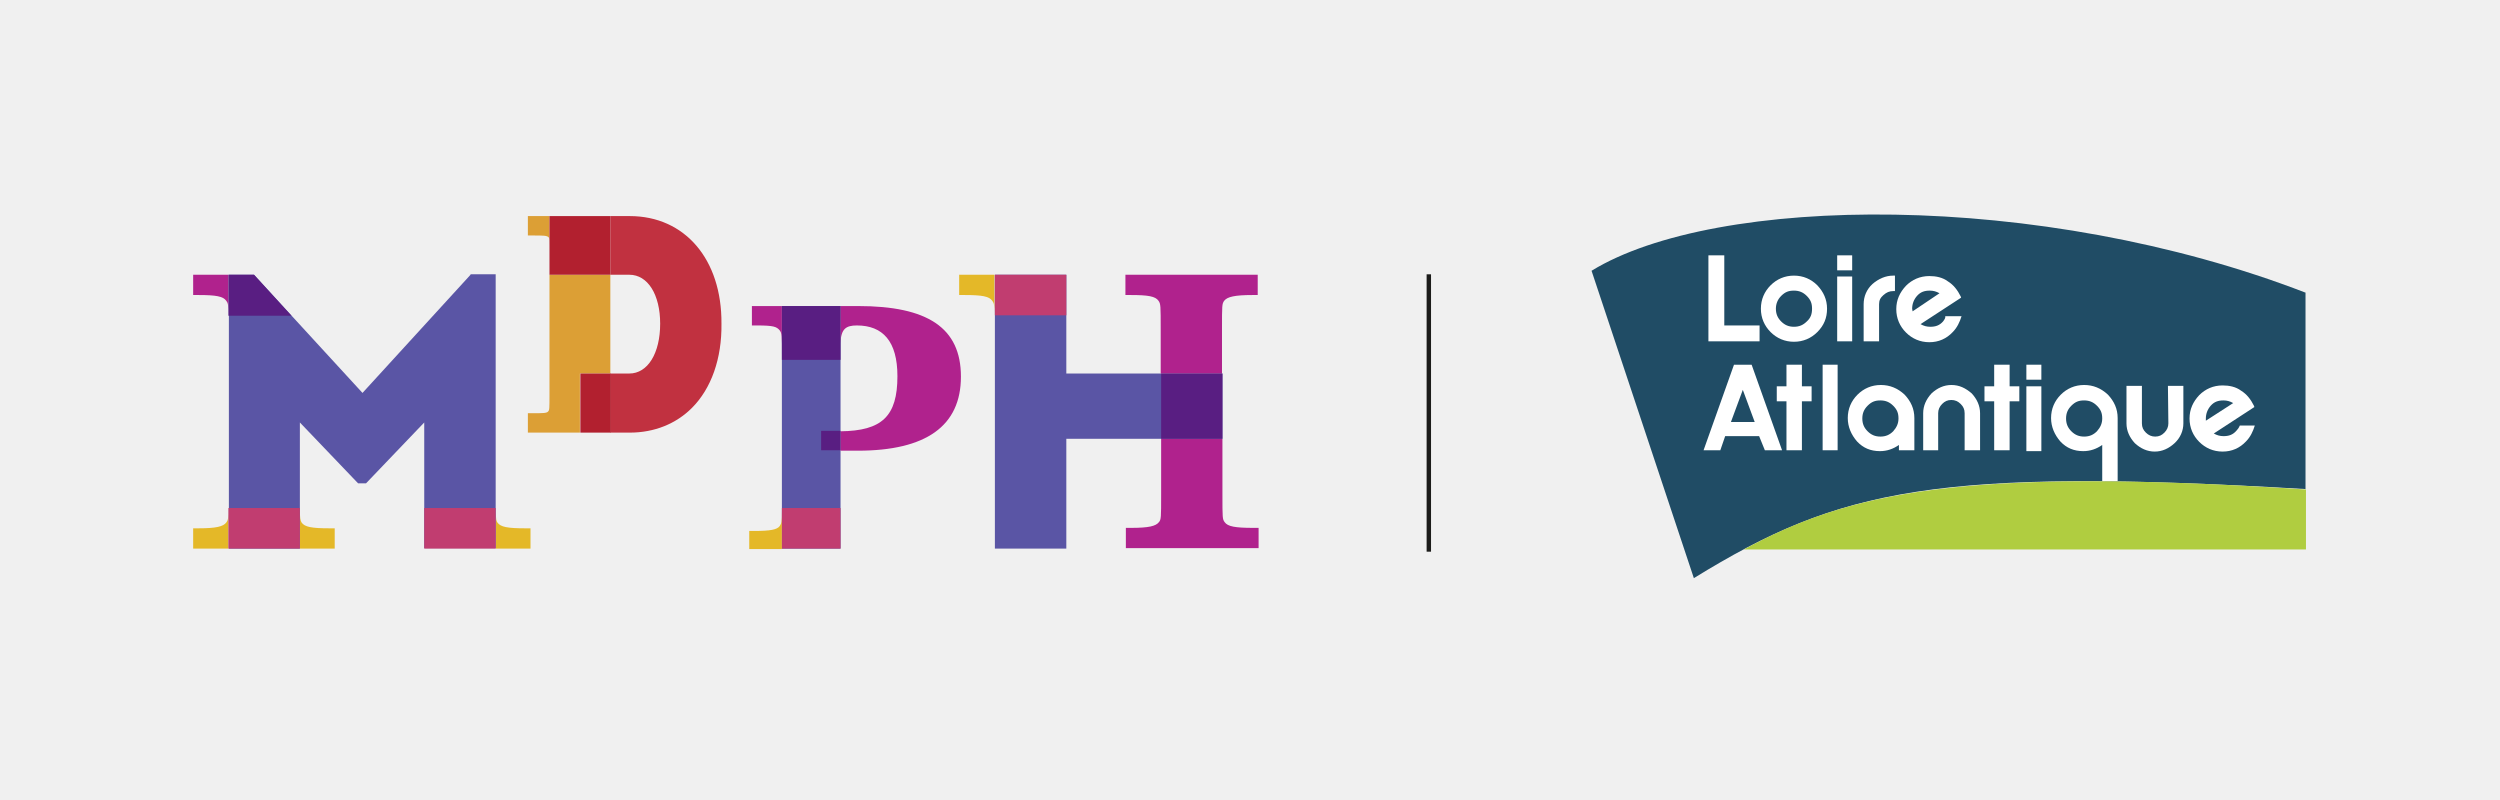
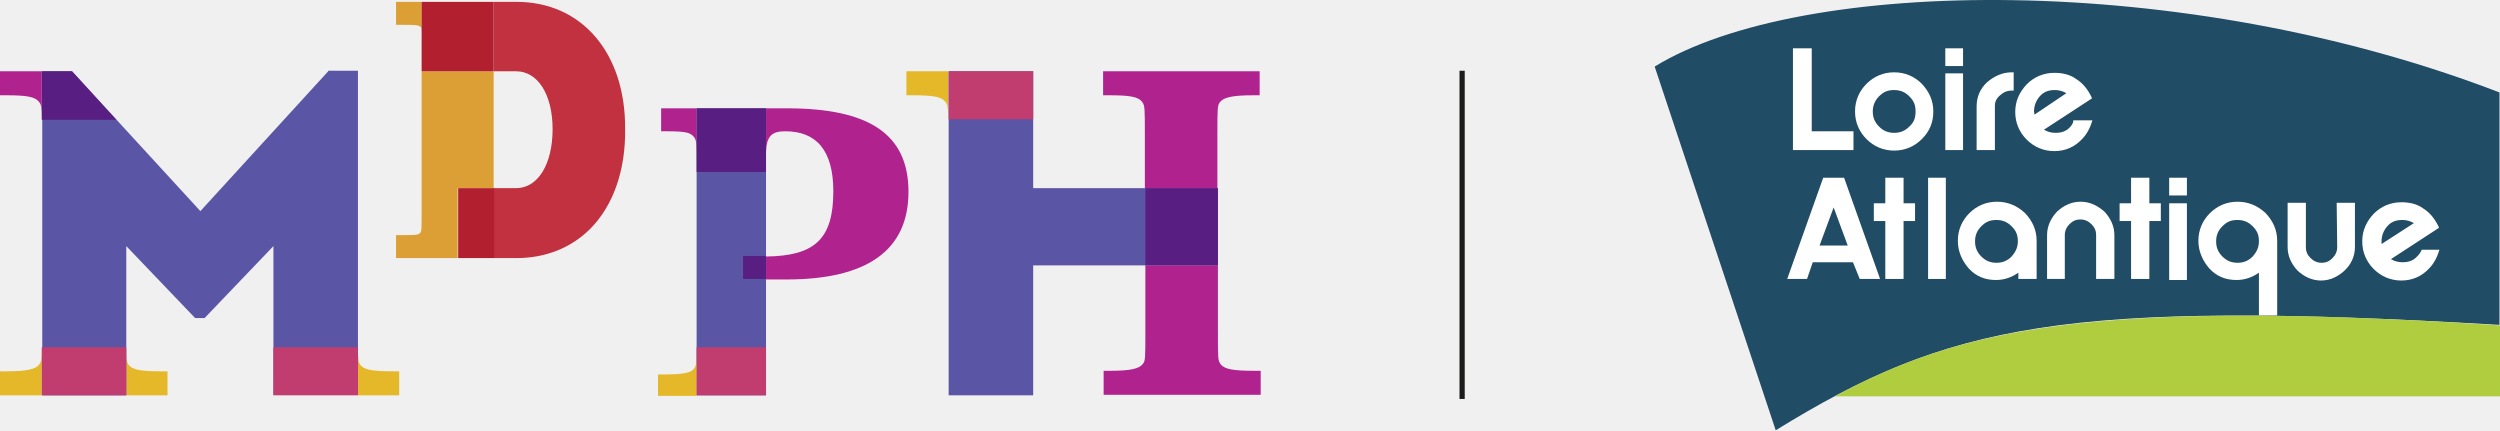
- <svg xmlns="http://www.w3.org/2000/svg" version="1.1" id="Logo_x5F_Def" x="0px" y="0px" viewBox="0 0 566.9 181.2" style="enable-background:new 0 0 566.9 181.2;" xml:space="preserve">
-   <style type="text/css">
+ <svg xmlns="http://www.w3.org/2000/svg" version="1.1" id="Logo_x5F_Def" x="0px" y="0px" viewBox="0 0 479.1 82.458" xml:space="preserve" width="479.1" height="82.458">
+   <defs id="defs230">
+     <clipPath clipPathUnits="userSpaceOnUse" id="clipPath1084">
+       <rect style="opacity:0.39;fill:#ff0000" id="rect1086" width="480.641" height="86.761" x="42.997" y="46.836" />
+     </clipPath>
+     <clipPath clipPathUnits="userSpaceOnUse" id="clipPath1088">
+       <rect style="opacity:0.39;fill:#ff0000" id="rect1090" width="480.641" height="86.761" x="42.997" y="46.836" />
+     </clipPath>
+     <clipPath clipPathUnits="userSpaceOnUse" id="clipPath1092">
+       <rect style="opacity:0.39;fill:#ff0000" id="rect1094" width="480.641" height="86.761" x="42.997" y="46.836" />
+     </clipPath>
+   </defs>
+   <style type="text/css" id="style117">
	.st0{fill:#204C65;}
	.st1{fill:#FFFFFF;}
	.st2{fill:#B0CD40;}
	.st3{fill:#1C1C1A;}
	.st4{fill:#E4B828;}
	.st5{fill:#5A55A5;}
	.st6{fill:#B0228D;}
	.st7{fill:#57278D;}
	.st8{fill:#DC9F35;}
	.st9{fill:#C13140;}
	.st10{fill:#591E82;}
	.st11{fill:#C13D70;}
	.st12{fill:#B2202F;}
</style>
-   <g>
-     <path class="st0" d="M522.9,66.4c-60.6-23.4-134-22.2-162-5l23.2,69.7c33.1-20.4,55.3-25.1,138.7-20.2V66.4z" />
-     <g>
-       <path class="st1" d="M409.7,72.9c-0.8,0.8-1.7,1.2-2.9,1.2s-2.1-0.4-2.9-1.2c-0.8-0.8-1.2-1.7-1.2-2.9c0-1.1,0.4-2.1,1.2-2.9    c0.9-0.9,1.7-1.2,2.9-1.2s2.1,0.4,2.9,1.2c0.9,0.9,1.2,1.7,1.2,2.9C410.9,71.2,410.6,72.1,409.7,72.9 M406.8,62.5    c-2.1,0-3.9,0.8-5.3,2.2c-1.4,1.4-2.2,3.2-2.2,5.3s0.8,3.9,2.2,5.3c1.4,1.4,3.2,2.2,5.3,2.2s3.9-0.8,5.3-2.2    c1.5-1.5,2.2-3.2,2.2-5.3s-0.8-3.8-2.2-5.3C410.7,63.3,408.9,62.5,406.8,62.5" />
+   <g id="g167" clip-path="url(#clipPath1092)" transform="translate(-43.8,-48.64155)">
+     <path class="st0" d="m 522.9,66.4 c -60.6,-23.4 -134,-22.2 -162,-5 l 23.2,69.7 C 417.2,110.7 439.4,106 522.8,110.9 V 66.4 Z" id="path119" />
+     <g id="g123">
+       <path class="st1" d="m 409.7,72.9 c -0.8,0.8 -1.7,1.2 -2.9,1.2 -1.2,0 -2.1,-0.4 -2.9,-1.2 -0.8,-0.8 -1.2,-1.7 -1.2,-2.9 0,-1.1 0.4,-2.1 1.2,-2.9 0.9,-0.9 1.7,-1.2 2.9,-1.2 1.2,0 2.1,0.4 2.9,1.2 0.9,0.9 1.2,1.7 1.2,2.9 0,1.2 -0.3,2.1 -1.2,2.9 m -2.9,-10.4 c -2.1,0 -3.9,0.8 -5.3,2.2 -1.4,1.4 -2.2,3.2 -2.2,5.3 0,2.1 0.8,3.9 2.2,5.3 1.4,1.4 3.2,2.2 5.3,2.2 2.1,0 3.9,-0.8 5.3,-2.2 1.5,-1.5 2.2,-3.2 2.2,-5.3 0,-2.1 -0.8,-3.8 -2.2,-5.3 -1.4,-1.4 -3.2,-2.2 -5.3,-2.2" id="path121" />
    </g>
-     <rect x="416.6" y="62.7" class="st1" width="3.4" height="14.7" />
-     <rect x="416.6" y="57.9" class="st1" width="3.4" height="3.4" />
-     <g>
-       <g>
-         <path class="st1" d="M424.6,64.4c-1.3,1.2-2,2.8-2,4.6v8.4h3.5V69c0-0.9,0.3-1.5,1-2.1s1.3-0.9,2.3-0.9h0.3v-3.5h-0.4     C427.6,62.5,426,63.2,424.6,64.4" />
+     <rect x="416.6" y="62.7" class="st1" width="3.4" height="14.7" id="rect125" />
+     <rect x="416.6" y="57.9" class="st1" width="3.4" height="3.4" id="rect127" />
+     <g id="g133">
+       <g id="g131">
+         <path class="st1" d="m 424.6,64.4 c -1.3,1.2 -2,2.8 -2,4.6 v 8.4 h 3.5 V 69 c 0,-0.9 0.3,-1.5 1,-2.1 0.7,-0.6 1.3,-0.9 2.3,-0.9 h 0.3 v -3.5 h -0.4 c -1.7,0 -3.3,0.7 -4.7,1.9" id="path129" />
      </g>
    </g>
-     <polygon class="st1" points="408.6,82.7 405.1,82.7 405.1,87.6 402.9,87.6 402.9,91 405.1,91 405.1,102.1 408.6,102.1 408.6,91    410.8,91 410.8,87.6 408.6,87.6  " />
-     <rect x="413.3" y="82.7" class="st1" width="3.4" height="19.4" />
-     <g>
-       <path class="st1" d="M429.3,97.8c-0.8,0.8-1.7,1.2-2.9,1.2s-2.1-0.4-2.9-1.2c-0.8-0.8-1.2-1.7-1.2-2.9s0.4-2.1,1.2-2.9    c0.9-0.9,1.7-1.2,2.9-1.2s2.1,0.4,2.9,1.2c0.9,0.9,1.2,1.7,1.2,2.9C430.5,96,430.1,96.9,429.3,97.8 M426.5,87.3    c-2.1,0-3.9,0.8-5.3,2.2c-1.4,1.4-2.2,3.2-2.2,5.3c0,2,0.8,3.8,2.1,5.3c1.4,1.5,3.1,2.2,5.2,2.2c1.6,0,3-0.5,4.3-1.4v1.2h3.5v-7.3    c0-2.1-0.8-3.8-2.2-5.3C430.3,88,428.5,87.3,426.5,87.3" />
-       <path class="st1" d="M442.5,87.3c-1.7,0-3.2,0.7-4.5,1.9c-1.2,1.3-1.9,2.8-1.9,4.5v8.4h3.4v-8.4c0-0.8,0.3-1.5,0.9-2.1    s1.2-0.9,2.1-0.9c0.8,0,1.5,0.3,2.1,0.9c0.6,0.6,0.9,1.2,0.9,2.1v8.4h3.5v-8.4c0-1.7-0.7-3.2-1.9-4.5    C445.7,88,444.3,87.3,442.5,87.3" />
+     <polygon class="st1" points="405.1,87.6 402.9,87.6 402.9,91 405.1,91 405.1,102.1 408.6,102.1 408.6,91 410.8,91 410.8,87.6 408.6,87.6 408.6,82.7 405.1,82.7 " id="polygon135" />
+     <rect x="413.3" y="82.7" class="st1" width="3.4" height="19.4" id="rect137" />
+     <g id="g143">
+       <path class="st1" d="m 429.3,97.8 c -0.8,0.8 -1.7,1.2 -2.9,1.2 -1.2,0 -2.1,-0.4 -2.9,-1.2 -0.8,-0.8 -1.2,-1.7 -1.2,-2.9 0,-1.2 0.4,-2.1 1.2,-2.9 0.9,-0.9 1.7,-1.2 2.9,-1.2 1.2,0 2.1,0.4 2.9,1.2 0.9,0.9 1.2,1.7 1.2,2.9 0,1.1 -0.4,2 -1.2,2.9 m -2.8,-10.5 c -2.1,0 -3.9,0.8 -5.3,2.2 -1.4,1.4 -2.2,3.2 -2.2,5.3 0,2 0.8,3.8 2.1,5.3 1.4,1.5 3.1,2.2 5.2,2.2 1.6,0 3,-0.5 4.3,-1.4 v 1.2 h 3.5 v -7.3 c 0,-2.1 -0.8,-3.8 -2.2,-5.3 -1.6,-1.5 -3.4,-2.2 -5.4,-2.2" id="path139" />
+       <path class="st1" d="m 442.5,87.3 c -1.7,0 -3.2,0.7 -4.5,1.9 -1.2,1.3 -1.9,2.8 -1.9,4.5 v 8.4 h 3.4 v -8.4 c 0,-0.8 0.3,-1.5 0.9,-2.1 0.6,-0.6 1.2,-0.9 2.1,-0.9 0.8,0 1.5,0.3 2.1,0.9 0.6,0.6 0.9,1.2 0.9,2.1 v 8.4 h 3.5 v -8.4 c 0,-1.7 -0.7,-3.2 -1.9,-4.5 -1.4,-1.2 -2.8,-1.9 -4.6,-1.9" id="path141" />
    </g>
-     <polygon class="st1" points="455.7,82.7 452.2,82.7 452.2,87.6 450,87.6 450,91 452.2,91 452.2,102.1 455.7,102.1 455.7,91    457.9,91 457.9,87.6 455.7,87.6  " />
-     <rect x="459.5" y="87.6" class="st1" width="3.4" height="14.7" />
-     <rect x="459.5" y="82.7" class="st1" width="3.4" height="3.4" />
-     <g>
-       <path class="st1" d="M475.5,97.8c-0.8,0.8-1.7,1.2-2.9,1.2s-2.1-0.4-2.9-1.2c-0.8-0.8-1.2-1.7-1.2-2.9s0.4-2.1,1.2-2.9    c0.9-0.9,1.7-1.2,2.9-1.2s2.1,0.4,2.9,1.2c0.9,0.9,1.2,1.7,1.2,2.9C476.7,96,476.3,96.9,475.5,97.8 M472.6,87.3    c-2.1,0-3.9,0.8-5.3,2.2c-1.4,1.4-2.2,3.2-2.2,5.3c0,2,0.8,3.8,2.1,5.3c1.4,1.5,3.1,2.2,5.2,2.2c1.6,0,3-0.5,4.3-1.4v8.2h3.5V94.8    c0-2.1-0.8-3.8-2.2-5.3C476.4,88,474.6,87.3,472.6,87.3" />
-       <path class="st1" d="M491.7,96c0,0.8-0.3,1.5-0.9,2.1s-1.2,0.9-2.1,0.9c-0.8,0-1.5-0.3-2.1-0.9s-0.9-1.2-0.9-2.1v-8.5h-3.5V96    c0,1.7,0.7,3.2,1.9,4.5c1.3,1.2,2.8,1.9,4.5,1.9s3.2-0.7,4.5-1.9c1.3-1.2,2-2.8,2-4.5v-8.5h-3.5L491.7,96L491.7,96z" />
-       <path class="st1" d="M433.6,70c0-1.1,0.4-2.1,1.1-2.9c0.8-0.9,1.7-1.2,2.9-1.2c0.8,0,1.5,0.2,2.2,0.6l-6.1,4.1    C433.7,70.4,433.6,70.2,433.6,70 M440.6,72.9c-0.8,0.9-1.7,1.2-2.9,1.2c-0.8,0-1.5-0.2-2.2-0.6l9.2-6l-0.1-0.3    c-0.7-1.4-1.6-2.6-2.9-3.4c-1.2-0.9-2.7-1.2-4.2-1.2c-2.1,0-3.9,0.8-5.3,2.2c-1.4,1.5-2.2,3.2-2.2,5.3s0.8,3.9,2.2,5.3    c1.4,1.4,3.2,2.2,5.3,2.2s3.9-0.8,5.3-2.3c1-1,1.6-2.3,2-3.6h-3.7C441.2,72.1,440.9,72.5,440.6,72.9" />
-       <path class="st1" d="M500.2,94.9c0-1.1,0.4-2.1,1.1-2.9c0.8-0.9,1.7-1.2,2.9-1.2c0.8,0,1.5,0.2,2.2,0.6l-6.2,4    C500.2,95.2,500.2,95,500.2,94.9 M507.9,96.5c-0.2,0.5-0.5,0.9-0.8,1.2c-0.8,0.9-1.7,1.2-2.9,1.2c-0.8,0-1.5-0.2-2.2-0.6l9.2-6    l-0.1-0.3c-0.7-1.4-1.6-2.6-2.9-3.4c-1.2-0.9-2.7-1.2-4.2-1.2c-2.1,0-3.9,0.8-5.3,2.2c-1.4,1.5-2.2,3.2-2.2,5.3    c0,2.1,0.8,3.9,2.2,5.3c1.4,1.4,3.2,2.2,5.3,2.2c2.1,0,3.9-0.8,5.3-2.3c1-1,1.6-2.3,2-3.6L507.9,96.5L507.9,96.5z" />
+     <polygon class="st1" points="452.2,87.6 450,87.6 450,91 452.2,91 452.2,102.1 455.7,102.1 455.7,91 457.9,91 457.9,87.6 455.7,87.6 455.7,82.7 452.2,82.7 " id="polygon145" />
+     <rect x="459.5" y="87.6" class="st1" width="3.4" height="14.7" id="rect147" />
+     <rect x="459.5" y="82.7" class="st1" width="3.4" height="3.4" id="rect149" />
+     <g id="g159">
+       <path class="st1" d="m 475.5,97.8 c -0.8,0.8 -1.7,1.2 -2.9,1.2 -1.2,0 -2.1,-0.4 -2.9,-1.2 -0.8,-0.8 -1.2,-1.7 -1.2,-2.9 0,-1.2 0.4,-2.1 1.2,-2.9 0.9,-0.9 1.7,-1.2 2.9,-1.2 1.2,0 2.1,0.4 2.9,1.2 0.9,0.9 1.2,1.7 1.2,2.9 0,1.1 -0.4,2 -1.2,2.9 m -2.9,-10.5 c -2.1,0 -3.9,0.8 -5.3,2.2 -1.4,1.4 -2.2,3.2 -2.2,5.3 0,2 0.8,3.8 2.1,5.3 1.4,1.5 3.1,2.2 5.2,2.2 1.6,0 3,-0.5 4.3,-1.4 v 8.2 h 3.5 V 94.8 c 0,-2.1 -0.8,-3.8 -2.2,-5.3 -1.6,-1.5 -3.4,-2.2 -5.4,-2.2" id="path151" />
+       <path class="st1" d="m 491.7,96 c 0,0.8 -0.3,1.5 -0.9,2.1 -0.6,0.6 -1.2,0.9 -2.1,0.9 -0.8,0 -1.5,-0.3 -2.1,-0.9 -0.6,-0.6 -0.9,-1.2 -0.9,-2.1 v -8.5 h -3.5 V 96 c 0,1.7 0.7,3.2 1.9,4.5 1.3,1.2 2.8,1.9 4.5,1.9 1.7,0 3.2,-0.7 4.5,-1.9 1.3,-1.2 2,-2.8 2,-4.5 v -8.5 h -3.5 z" id="path153" />
+       <path class="st1" d="m 433.6,70 c 0,-1.1 0.4,-2.1 1.1,-2.9 0.8,-0.9 1.7,-1.2 2.9,-1.2 0.8,0 1.5,0.2 2.2,0.6 l -6.1,4.1 c 0,-0.2 -0.1,-0.4 -0.1,-0.6 m 7,2.9 c -0.8,0.9 -1.7,1.2 -2.9,1.2 -0.8,0 -1.5,-0.2 -2.2,-0.6 l 9.2,-6 -0.1,-0.3 c -0.7,-1.4 -1.6,-2.6 -2.9,-3.4 -1.2,-0.9 -2.7,-1.2 -4.2,-1.2 -2.1,0 -3.9,0.8 -5.3,2.2 -1.4,1.5 -2.2,3.2 -2.2,5.3 0,2.1 0.8,3.9 2.2,5.3 1.4,1.4 3.2,2.2 5.3,2.2 2.1,0 3.9,-0.8 5.3,-2.3 1,-1 1.6,-2.3 2,-3.6 h -3.7 c 0.1,0.4 -0.2,0.8 -0.5,1.2" id="path155" />
+       <path class="st1" d="m 500.2,94.9 c 0,-1.1 0.4,-2.1 1.1,-2.9 0.8,-0.9 1.7,-1.2 2.9,-1.2 0.8,0 1.5,0.2 2.2,0.6 l -6.2,4 c 0,-0.2 0,-0.4 0,-0.5 m 7.7,1.6 c -0.2,0.5 -0.5,0.9 -0.8,1.2 -0.8,0.9 -1.7,1.2 -2.9,1.2 -0.8,0 -1.5,-0.2 -2.2,-0.6 l 9.2,-6 -0.1,-0.3 c -0.7,-1.4 -1.6,-2.6 -2.9,-3.4 -1.2,-0.9 -2.7,-1.2 -4.2,-1.2 -2.1,0 -3.9,0.8 -5.3,2.2 -1.4,1.5 -2.2,3.2 -2.2,5.3 0,2.1 0.8,3.9 2.2,5.3 1.4,1.4 3.2,2.2 5.3,2.2 2.1,0 3.9,-0.8 5.3,-2.3 1,-1 1.6,-2.3 2,-3.6 z" id="path157" />
    </g>
-     <polygon class="st1" points="391,57.9 387.4,57.9 387.4,77.4 399,77.4 399,73.8 391,73.8  " />
-     <path class="st1" d="M392.5,95.7l2.7-7.3l2.7,7.3H392.5z M400.2,102.1h3.9l-6.9-19.4h-4l-6.9,19.4h3.8l1.1-3.2h7.7L400.2,102.1z" />
-     <path class="st2" d="M522.9,111c-78.8-5.2-103.7,0.8-127.5,13.6h127.5V111z" />
+     <polygon class="st1" points="387.4,77.4 399,77.4 399,73.8 391,73.8 391,57.9 387.4,57.9 " id="polygon161" />
+     <path class="st1" d="m 392.5,95.7 2.7,-7.3 2.7,7.3 z m 7.7,6.4 h 3.9 l -6.9,-19.4 h -4 l -6.9,19.4 h 3.8 l 1.1,-3.2 h 7.7 z" id="path163" />
+     <path class="st2" d="m 522.9,111 c -78.8,-5.2 -103.7,0.8 -127.5,13.6 h 127.5 z" id="path165" />
  </g>
-   <rect x="323.5" y="62.2" class="st3" width="1" height="62.9" />
-   <g>
-     <path class="st4" d="M225.6,62.3h-8.1v4.6h1.2c4,0,5.6,0.3,6.3,1.3c0.4,0.5,0.5,0.9,0.5,3.3c0,0.3,0,0.4,0,0.4l0-0.3h0V62.3" />
-     <rect x="177.3" y="69.4" class="st5" width="13.3" height="55" />
-     <polygon class="st5" points="277.2,99.5 277.2,84.7 241.8,84.7 241.8,62.3 225.6,62.3 225.6,124.4 241.8,124.4 241.8,99.5  " />
-     <path class="st6" d="M177.3,69.4h-6.8v4.4h1.1c3.9,0,4.5,0.3,5.2,1.1c0.5,0.7,0.5,1,0.5,5.9V69.4 M194.6,69.4h-4v8.4l0,0l0,0   c0.1-3.2,1.2-4,3.7-4c5.9,0,9.2,3.6,9.2,11.5c0,9.1-3.5,12.4-12.9,12.5v4.4h3.9c15.5,0,23.4-5.6,23.4-16.8   C217.9,74.3,210.3,69.4,194.6,69.4" />
-     <path class="st7" d="M177.3,69.4L177.3,69.4v11.4c0,0,0,0.1,0,0.1V69.4" />
-     <path class="st6" d="M51.8,62.3h-8v4.6H45c4,0,5.6,0.3,6.3,1.3c0.4,0.5,0.5,0.9,0.5,3.3c0,0.1,0,0,0,0.1V62.3" />
-     <path class="st4" d="M112.4,116.3v8.1h7.9v-4.6h-1.2c-4,0-5.6-0.3-6.3-1.3C112.5,118.1,112.5,117.7,112.4,116.3" />
-     <path class="st4" d="M68,115.2v9.2h7.9v-4.6h-1.2c-4,0-5.6-0.3-6.3-1.3C68.1,118,68,117.6,68,115.2" />
-     <path class="st4" d="M51.8,115.3c0,2.3-0.1,2.7-0.5,3.2c-0.7,0.9-2.3,1.3-6.3,1.3h-1.2v4.6h8L51.8,115.3" />
-     <path class="st5" d="M106.7,62.3L82.2,89.1L57.6,62.3h-5.7c0,0,0,9.4,0,9.4v43.6v9.1h0h16.1H68v-9.2V95.8l13.2,13.8H83l13.2-13.8   v19.3v9.2h16.1h0.1v-8.1v-54H106.7" />
-     <path class="st4" d="M177.3,115.8c0,2.6-0.1,2.9-0.5,3.5c-0.6,0.8-2.1,1.1-5.8,1.1h-1.1v4.1h7.4V115.8z" />
-     <path class="st8" d="M124.6,49h-4.9v4.4h1.2c2.2,0,3.1,0,3.5,0.4c0.2,0.2,0.2,0.5,0.2,1.8V49" />
-     <path class="st8" d="M138.4,62.3h-13.8v27.1c0,3.2,0,3.6-0.3,3.9c-0.3,0.4-1.2,0.4-3.4,0.4h-1.2v4.4h11.8V84.7h3.6l3.3,0V62.3" />
-     <path class="st9" d="M142.8,49h-4.4v13.3v0l0.2,0h4.1c4.2,0,7,4.5,7,11.1c0,6.7-2.8,11.3-7,11.3l-4.3,0v0v13.4h4.4   c5.6,0,10.5-2,14.1-5.6c4.4-4.4,6.8-11.2,6.7-19.1C163.7,58.8,155.3,49,142.8,49z" />
-     <polyline class="st10" points="57.6,62.3 51.8,62.3 51.8,71.6 66.1,71.6 57.6,62.3  " />
-     <rect x="96.2" y="115.2" class="st11" width="16.2" height="9.2" />
-     <rect x="225.6" y="62.3" class="st11" width="16.2" height="9.2" />
-     <rect x="51.8" y="115.2" class="st11" width="16.2" height="9.2" />
-     <rect x="124.6" y="49" class="st12" width="13.8" height="13.3" />
-     <rect x="131.6" y="84.7" class="st12" width="6.9" height="13.4" />
-     <rect x="177.3" y="69.4" class="st10" width="13.3" height="12.2" />
-     <rect x="186.2" y="97.7" class="st10" width="4.4" height="4.4" />
-     <polyline class="st11" points="190.6,115.2 177.3,115.2 177.3,124.4 190.6,124.4 190.6,115.2  " />
-     <g>
-       <path class="st6" d="M255.2,62.3v4.6h1.2c4,0,5.6,0.3,6.3,1.3c0.5,0.7,0.5,1.1,0.5,6.5v10h13.9v-10c0-5.5,0-5.8,0.5-6.5    c0.7-0.9,2.4-1.3,6.4-1.3h1.2v-4.6H255.2z" />
-       <path class="st6" d="M277.7,118.4c-0.5-0.7-0.5-0.9-0.5-6.4V99.5h-13.9V112c0,5.4,0,5.8-0.5,6.4c-0.7,0.9-2.3,1.3-6.3,1.3h-1.2    v4.6h30.1v-4.6h-1.2C280.1,119.7,278.4,119.4,277.7,118.4z" />
+   <rect x="323.5" y="62.2" class="st3" width="1" height="62.9" id="rect169" clip-path="url(#clipPath1088)" transform="translate(-43.8,-48.64155)" />
+   <g id="g225" clip-path="url(#clipPath1084)" transform="translate(-43.8,-48.64155)">
+     <path class="st4" d="m 225.6,62.3 h -8.1 v 4.6 h 1.2 c 4,0 5.6,0.3 6.3,1.3 0.4,0.5 0.5,0.9 0.5,3.3 0,0.3 0,0.4 0,0.4 v -0.3 0 -9.3" id="path171" />
+     <rect x="177.3" y="69.4" class="st5" width="13.3" height="55" id="rect173" />
+     <polygon class="st5" points="241.8,84.7 241.8,62.3 225.6,62.3 225.6,124.4 241.8,124.4 241.8,99.5 277.2,99.5 277.2,84.7 " id="polygon175" />
+     <path class="st6" d="m 177.3,69.4 h -6.8 v 4.4 h 1.1 c 3.9,0 4.5,0.3 5.2,1.1 0.5,0.7 0.5,1 0.5,5.9 V 69.4 m 17.3,0 h -4 v 8.4 0 0 c 0.1,-3.2 1.2,-4 3.7,-4 5.9,0 9.2,3.6 9.2,11.5 0,9.1 -3.5,12.4 -12.9,12.5 v 4.4 h 3.9 c 15.5,0 23.4,-5.6 23.4,-16.8 0,-11.1 -7.6,-16 -23.3,-16" id="path177" />
+     <path class="st7" d="m 177.3,69.4 v 0 11.4 c 0,0 0,0.1 0,0.1 V 69.4" id="path179" />
+     <path class="st6" d="m 51.8,62.3 h -8 v 4.6 H 45 c 4,0 5.6,0.3 6.3,1.3 0.4,0.5 0.5,0.9 0.5,3.3 0,0.1 0,0 0,0.1 v -9.3" id="path181" />
+     <path class="st4" d="m 112.4,116.3 v 8.1 h 7.9 v -4.6 h -1.2 c -4,0 -5.6,-0.3 -6.3,-1.3 -0.3,-0.4 -0.3,-0.8 -0.4,-2.2" id="path183" />
+     <path class="st4" d="m 68,115.2 v 9.2 h 7.9 v -4.6 h -1.2 c -4,0 -5.6,-0.3 -6.3,-1.3 C 68.1,118 68,117.6 68,115.2" id="path185" />
+     <path class="st4" d="m 51.8,115.3 c 0,2.3 -0.1,2.7 -0.5,3.2 -0.7,0.9 -2.3,1.3 -6.3,1.3 h -1.2 v 4.6 h 8 v -9.1" id="path187" />
+     <path class="st5" d="M 106.7,62.3 82.2,89.1 57.6,62.3 h -5.7 c 0,0 0,9.4 0,9.4 v 43.6 9.1 0 H 68 v 0 -9.2 -19.4 l 13.2,13.8 H 83 L 96.2,95.8 v 19.3 9.2 h 16.1 0.1 v -8.1 -54 h -5.7" id="path189" />
+     <path class="st4" d="m 177.3,115.8 c 0,2.6 -0.1,2.9 -0.5,3.5 -0.6,0.8 -2.1,1.1 -5.8,1.1 h -1.1 v 4.1 h 7.4 z" id="path191" />
+     <path class="st8" d="m 124.6,49 h -4.9 v 4.4 h 1.2 c 2.2,0 3.1,0 3.5,0.4 0.2,0.2 0.2,0.5 0.2,1.8 V 49" id="path193" />
+     <path class="st8" d="m 138.4,62.3 h -13.8 v 27.1 c 0,3.2 0,3.6 -0.3,3.9 -0.3,0.4 -1.2,0.4 -3.4,0.4 h -1.2 v 4.4 h 11.8 V 84.7 h 3.6 3.3 V 62.3" id="path195" />
+     <path class="st9" d="m 142.8,49 h -4.4 v 13.3 0 h 0.2 4.1 c 4.2,0 7,4.5 7,11.1 0,6.7 -2.8,11.3 -7,11.3 h -4.3 v 0 13.4 h 4.4 c 5.6,0 10.5,-2 14.1,-5.6 4.4,-4.4 6.8,-11.2 6.7,-19.1 C 163.7,58.8 155.3,49 142.8,49 Z" id="path197" />
+     <polyline class="st10" points="57.6,62.3 51.8,62.3 51.8,71.6 66.1,71.6 57.6,62.3  " id="polyline199" />
+     <rect x="96.2" y="115.2" class="st11" width="16.2" height="9.2" id="rect201" />
+     <rect x="225.6" y="62.3" class="st11" width="16.2" height="9.2" id="rect203" />
+     <rect x="51.8" y="115.2" class="st11" width="16.2" height="9.2" id="rect205" />
+     <rect x="124.6" y="49" class="st12" width="13.8" height="13.3" id="rect207" />
+     <rect x="131.6" y="84.7" class="st12" width="6.9" height="13.4" id="rect209" />
+     <rect x="177.3" y="69.4" class="st10" width="13.3" height="12.2" id="rect211" />
+     <rect x="186.2" y="97.7" class="st10" width="4.4" height="4.4" id="rect213" />
+     <polyline class="st11" points="190.6,115.2 177.3,115.2 177.3,124.4 190.6,124.4 190.6,115.2  " id="polyline215" />
+     <g id="g221">
+       <path class="st6" d="m 255.2,62.3 v 4.6 h 1.2 c 4,0 5.6,0.3 6.3,1.3 0.5,0.7 0.5,1.1 0.5,6.5 v 10 h 13.9 v -10 c 0,-5.5 0,-5.8 0.5,-6.5 0.7,-0.9 2.4,-1.3 6.4,-1.3 h 1.2 v -4.6 z" id="path217" />
+       <path class="st6" d="m 277.7,118.4 c -0.5,-0.7 -0.5,-0.9 -0.5,-6.4 V 99.5 H 263.3 V 112 c 0,5.4 0,5.8 -0.5,6.4 -0.7,0.9 -2.3,1.3 -6.3,1.3 h -1.2 v 4.6 h 30.1 v -4.6 h -1.2 c -4.1,0 -5.8,-0.3 -6.5,-1.3 z" id="path219" />
    </g>
-     <rect x="263.3" y="84.7" class="st10" width="13.9" height="14.8" />
+     <rect x="263.3" y="84.7" class="st10" width="13.9" height="14.8" id="rect223" />
  </g>
</svg>
